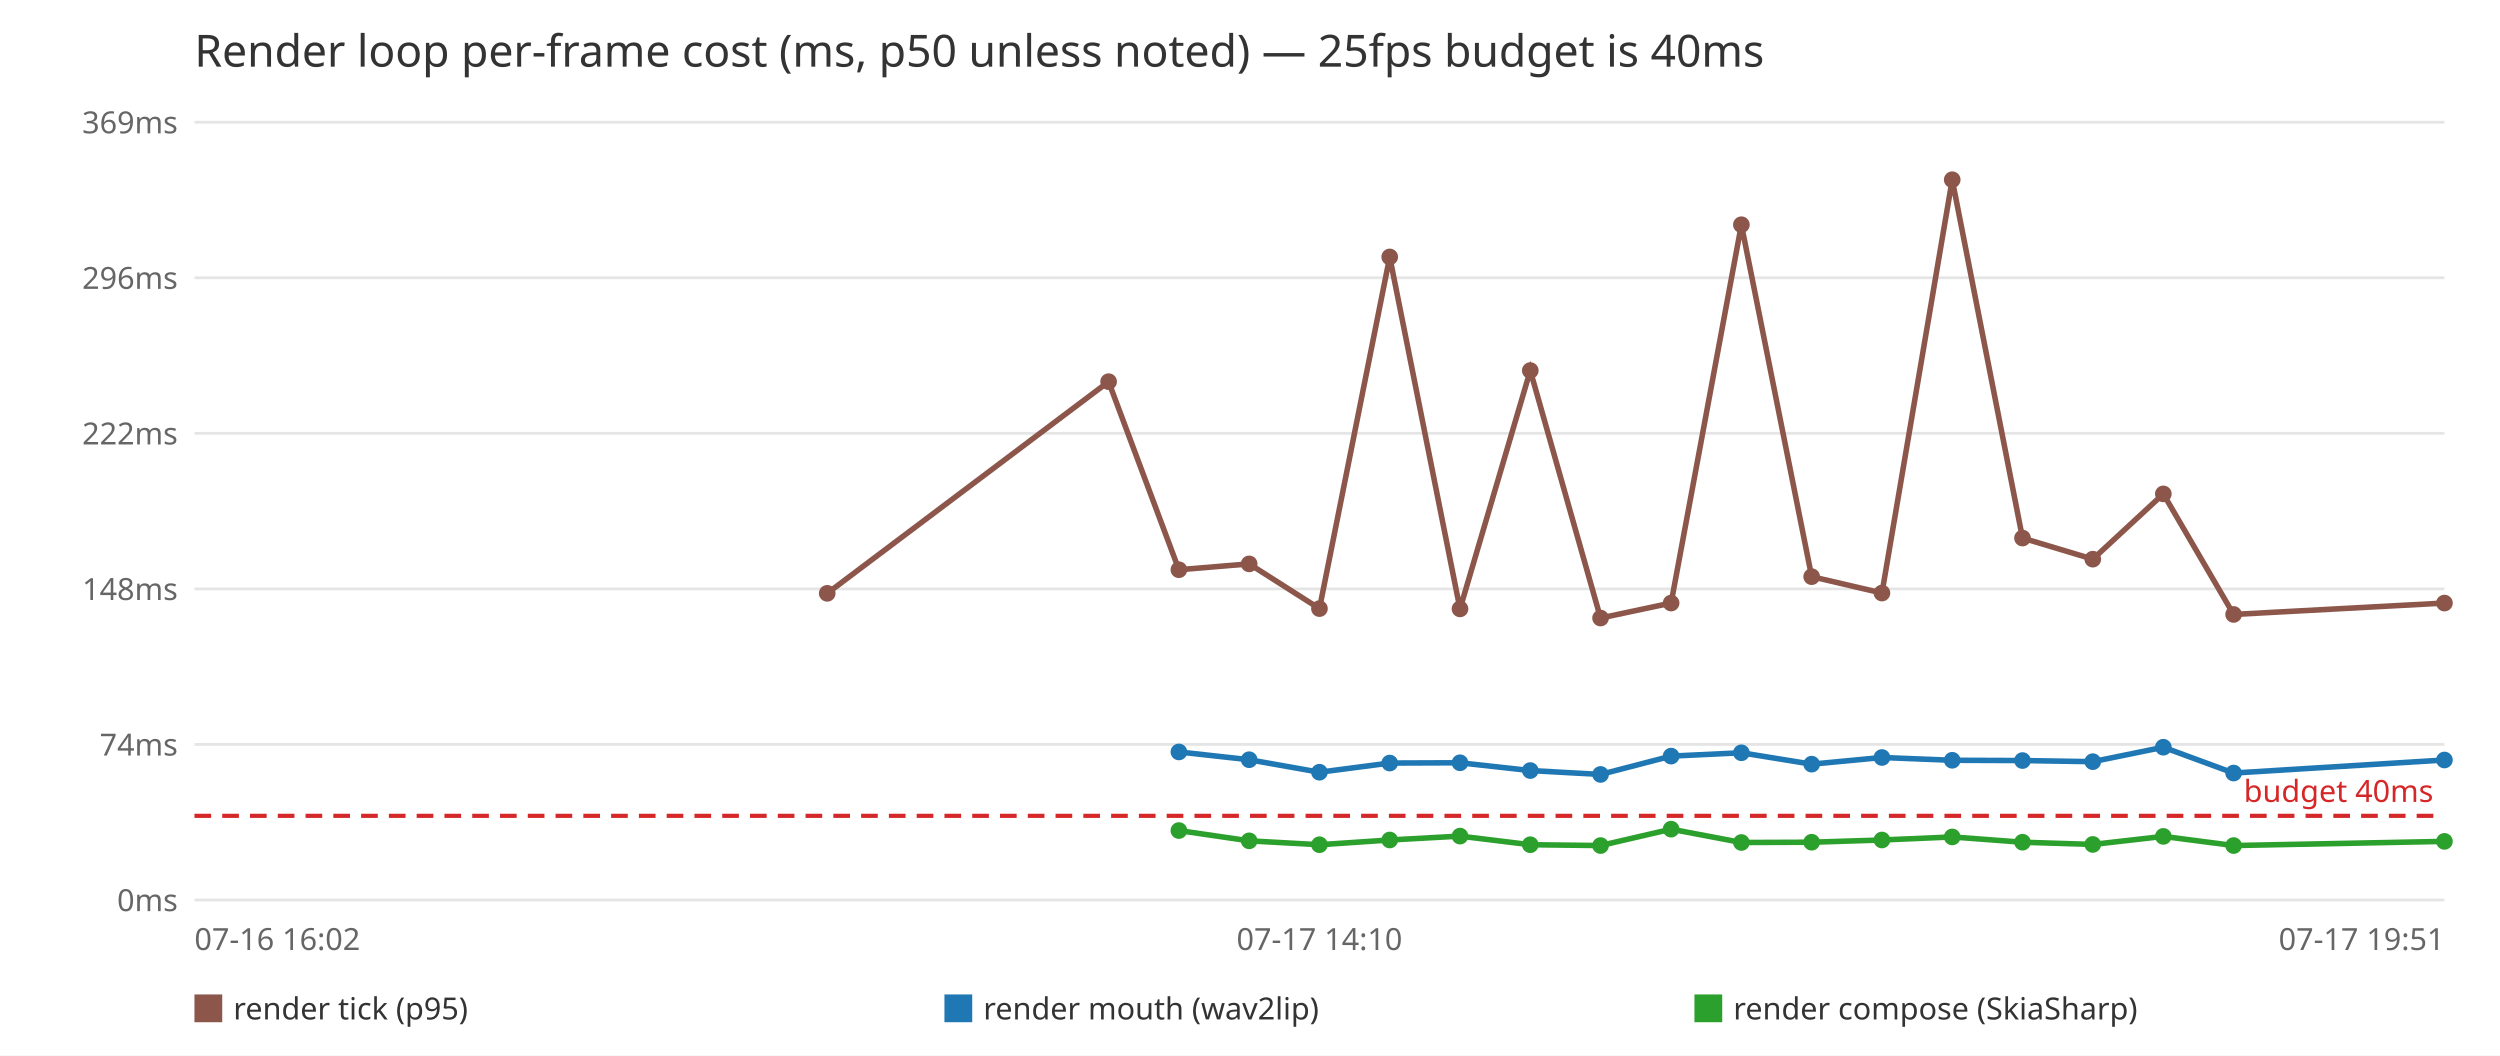
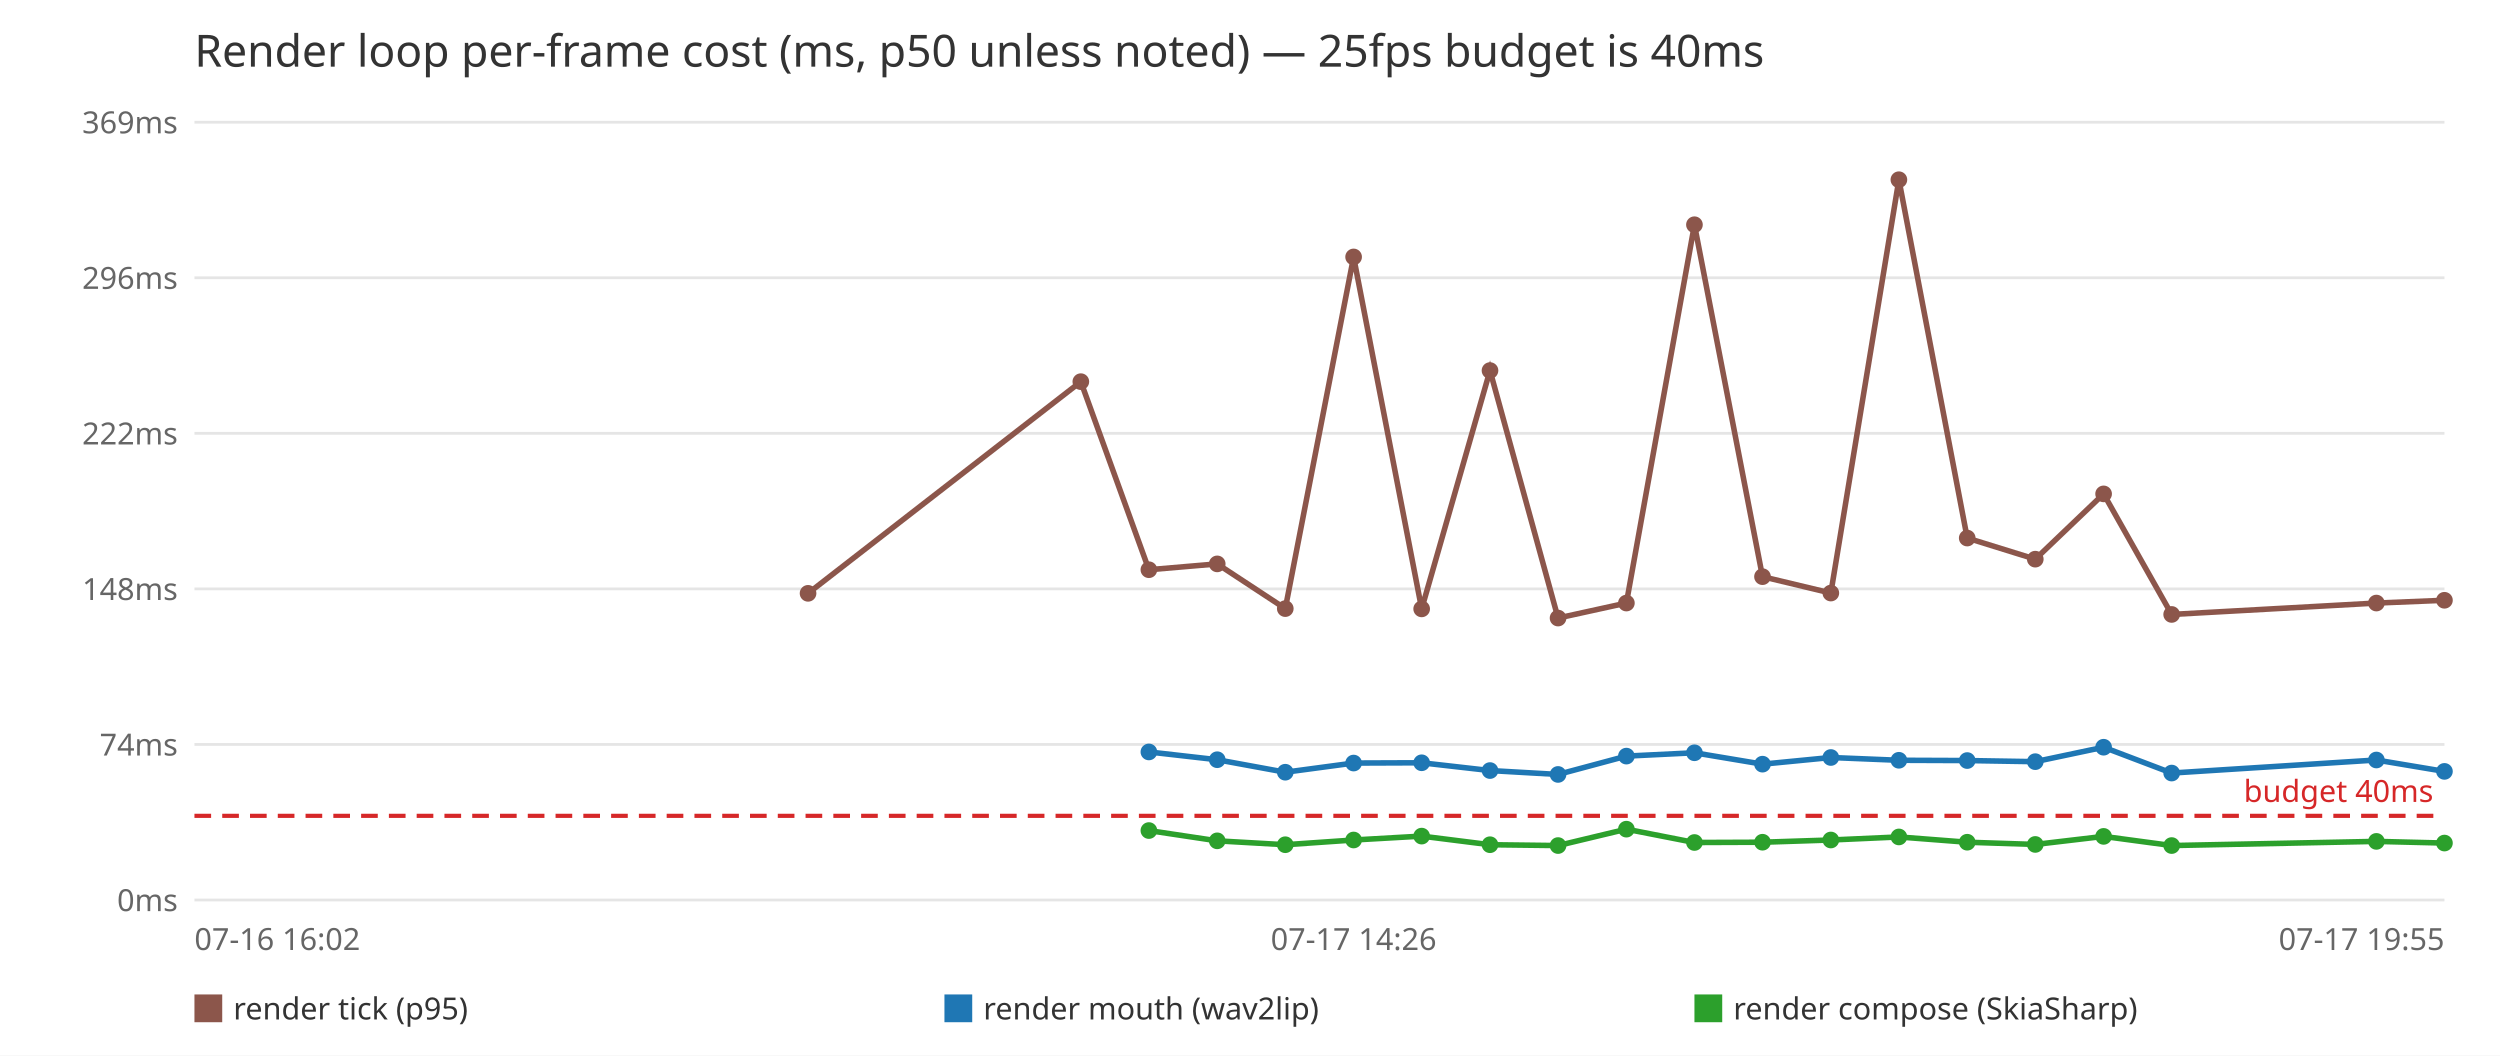
<svg xmlns="http://www.w3.org/2000/svg" width="900" height="380" viewBox="0 0 900 380" font-family="sans-serif">
  <rect width="900" height="380" fill="white" />
  <text x="70" y="24" font-size="16" fill="#333">Render loop per-frame cost (ms, p50 unless noted) — 25fps budget is 40ms</text>
  <line x1="70" y1="324.0" x2="880" y2="324.0" stroke="#e5e5e5" />
  <text x="64" y="328.0" font-size="11" fill="#666" text-anchor="end">0ms</text>
  <line x1="70" y1="268.0" x2="880" y2="268.0" stroke="#e5e5e5" />
  <text x="64" y="272.0" font-size="11" fill="#666" text-anchor="end">74ms</text>
  <line x1="70" y1="212.0" x2="880" y2="212.0" stroke="#e5e5e5" />
  <text x="64" y="216.0" font-size="11" fill="#666" text-anchor="end">148ms</text>
  <line x1="70" y1="156.0" x2="880" y2="156.0" stroke="#e5e5e5" />
  <text x="64" y="160.0" font-size="11" fill="#666" text-anchor="end">222ms</text>
  <line x1="70" y1="100.0" x2="880" y2="100.0" stroke="#e5e5e5" />
  <text x="64" y="104.0" font-size="11" fill="#666" text-anchor="end">296ms</text>
  <line x1="70" y1="44.0" x2="880" y2="44.0" stroke="#e5e5e5" />
  <text x="64" y="48.0" font-size="11" fill="#666" text-anchor="end">369ms</text>
  <line x1="70" y1="293.7" x2="880" y2="293.7" stroke="#d62728" stroke-width="1.5" stroke-dasharray="6,4" />
  <text x="876" y="288.7" font-size="11" fill="#d62728" text-anchor="end">budget 40ms</text>
  <text x="70.0" y="342" font-size="11" fill="#666" text-anchor="start">07-16 16:02</text>
-   <text x="475.0" y="342" font-size="11" fill="#666" text-anchor="middle">07-17 14:10</text>
-   <text x="880.0" y="342" font-size="11" fill="#666" text-anchor="end">07-17 19:51</text>
-   <polyline points="297.8,213.6 399.1,137.4 424.4,205.1 449.7,203.0 475.0,219.1 500.3,92.5 525.6,219.2 550.9,133.4 576.2,222.5 601.6,217.1 626.9,80.9 652.2,207.6 677.5,213.5 702.8,64.7 728.1,193.7 753.4,201.3 778.8,177.8 804.1,221.2 880.0,217.1" fill="none" stroke="#8c564b" stroke-width="2" />
-   <circle cx="297.8" cy="213.6" r="3" fill="#8c564b" />
-   <circle cx="399.1" cy="137.4" r="3" fill="#8c564b" />
-   <circle cx="424.4" cy="205.1" r="3" fill="#8c564b" />
-   <circle cx="449.7" cy="203.0" r="3" fill="#8c564b" />
-   <circle cx="475.0" cy="219.1" r="3" fill="#8c564b" />
-   <circle cx="500.3" cy="92.5" r="3" fill="#8c564b" />
-   <circle cx="525.6" cy="219.2" r="3" fill="#8c564b" />
-   <circle cx="550.9" cy="133.4" r="3" fill="#8c564b" />
-   <circle cx="576.2" cy="222.5" r="3" fill="#8c564b" />
-   <circle cx="601.6" cy="217.1" r="3" fill="#8c564b" />
-   <circle cx="626.9" cy="80.9" r="3" fill="#8c564b" />
-   <circle cx="652.2" cy="207.6" r="3" fill="#8c564b" />
-   <circle cx="677.5" cy="213.5" r="3" fill="#8c564b" />
-   <circle cx="702.8" cy="64.7" r="3" fill="#8c564b" />
-   <circle cx="728.1" cy="193.7" r="3" fill="#8c564b" />
-   <circle cx="753.4" cy="201.3" r="3" fill="#8c564b" />
-   <circle cx="778.8" cy="177.8" r="3" fill="#8c564b" />
-   <circle cx="804.1" cy="221.2" r="3" fill="#8c564b" />
-   <circle cx="880.0" cy="217.1" r="3" fill="#8c564b" />
+   <text x="487.3" y="342" font-size="11" fill="#666" text-anchor="middle">07-17 14:26</text>
+   <text x="880.0" y="342" font-size="11" fill="#666" text-anchor="end">07-17 19:55</text>
+   <polyline points="290.9,213.6 389.1,137.4 413.6,205.1 438.2,203.0 462.7,219.1 487.3,92.5 511.8,219.2 536.4,133.4 560.9,222.5 585.5,217.1 610.0,80.9 634.5,207.6 659.1,213.5 683.6,64.7 708.2,193.7 732.7,201.3 757.3,177.8 781.8,221.2 855.5,217.1 880.0,216.1" fill="none" stroke="#8c564b" stroke-width="2" />
+   <circle cx="290.9" cy="213.6" r="3" fill="#8c564b" />
+   <circle cx="389.1" cy="137.4" r="3" fill="#8c564b" />
+   <circle cx="413.6" cy="205.1" r="3" fill="#8c564b" />
+   <circle cx="438.2" cy="203.0" r="3" fill="#8c564b" />
+   <circle cx="462.7" cy="219.1" r="3" fill="#8c564b" />
+   <circle cx="487.3" cy="92.5" r="3" fill="#8c564b" />
+   <circle cx="511.8" cy="219.2" r="3" fill="#8c564b" />
+   <circle cx="536.4" cy="133.4" r="3" fill="#8c564b" />
+   <circle cx="560.9" cy="222.5" r="3" fill="#8c564b" />
+   <circle cx="585.5" cy="217.1" r="3" fill="#8c564b" />
+   <circle cx="610.0" cy="80.9" r="3" fill="#8c564b" />
+   <circle cx="634.5" cy="207.6" r="3" fill="#8c564b" />
+   <circle cx="659.1" cy="213.5" r="3" fill="#8c564b" />
+   <circle cx="683.6" cy="64.7" r="3" fill="#8c564b" />
+   <circle cx="708.2" cy="193.7" r="3" fill="#8c564b" />
+   <circle cx="732.7" cy="201.3" r="3" fill="#8c564b" />
+   <circle cx="757.3" cy="177.8" r="3" fill="#8c564b" />
+   <circle cx="781.8" cy="221.2" r="3" fill="#8c564b" />
+   <circle cx="855.5" cy="217.1" r="3" fill="#8c564b" />
+   <circle cx="880.0" cy="216.1" r="3" fill="#8c564b" />
  <rect x="70.0" y="358" width="10" height="10" fill="#8c564b" />
  <text x="84.0" y="367" font-size="11" fill="#333">render tick (p95)</text>
-   <polyline points="424.4,270.7 449.7,273.5 475.0,278.0 500.3,274.7 525.6,274.6 550.9,277.4 576.2,278.8 601.6,272.2 626.9,271.0 652.2,275.1 677.5,272.7 702.8,273.7 728.1,273.8 753.4,274.2 778.8,269.0 804.1,278.3 880.0,273.6" fill="none" stroke="#1f77b4" stroke-width="2" />
-   <circle cx="424.4" cy="270.7" r="3" fill="#1f77b4" />
-   <circle cx="449.7" cy="273.5" r="3" fill="#1f77b4" />
-   <circle cx="475.0" cy="278.0" r="3" fill="#1f77b4" />
-   <circle cx="500.3" cy="274.7" r="3" fill="#1f77b4" />
-   <circle cx="525.6" cy="274.6" r="3" fill="#1f77b4" />
-   <circle cx="550.9" cy="277.4" r="3" fill="#1f77b4" />
-   <circle cx="576.2" cy="278.8" r="3" fill="#1f77b4" />
-   <circle cx="601.6" cy="272.2" r="3" fill="#1f77b4" />
-   <circle cx="626.9" cy="271.0" r="3" fill="#1f77b4" />
-   <circle cx="652.2" cy="275.1" r="3" fill="#1f77b4" />
-   <circle cx="677.5" cy="272.7" r="3" fill="#1f77b4" />
-   <circle cx="702.8" cy="273.7" r="3" fill="#1f77b4" />
-   <circle cx="728.1" cy="273.8" r="3" fill="#1f77b4" />
-   <circle cx="753.4" cy="274.2" r="3" fill="#1f77b4" />
-   <circle cx="778.8" cy="269.0" r="3" fill="#1f77b4" />
-   <circle cx="804.1" cy="278.3" r="3" fill="#1f77b4" />
-   <circle cx="880.0" cy="273.6" r="3" fill="#1f77b4" />
+   <polyline points="413.6,270.7 438.2,273.5 462.7,278.0 487.3,274.7 511.8,274.6 536.4,277.4 560.9,278.8 585.5,272.2 610.0,271.0 634.5,275.1 659.1,272.7 683.6,273.7 708.2,273.8 732.7,274.2 757.3,269.0 781.8,278.3 855.5,273.6 880.0,277.7" fill="none" stroke="#1f77b4" stroke-width="2" />
+   <circle cx="413.6" cy="270.7" r="3" fill="#1f77b4" />
+   <circle cx="438.2" cy="273.5" r="3" fill="#1f77b4" />
+   <circle cx="462.7" cy="278.0" r="3" fill="#1f77b4" />
+   <circle cx="487.3" cy="274.7" r="3" fill="#1f77b4" />
+   <circle cx="511.8" cy="274.6" r="3" fill="#1f77b4" />
+   <circle cx="536.4" cy="277.4" r="3" fill="#1f77b4" />
+   <circle cx="560.9" cy="278.8" r="3" fill="#1f77b4" />
+   <circle cx="585.5" cy="272.2" r="3" fill="#1f77b4" />
+   <circle cx="610.0" cy="271.0" r="3" fill="#1f77b4" />
+   <circle cx="634.5" cy="275.1" r="3" fill="#1f77b4" />
+   <circle cx="659.1" cy="272.7" r="3" fill="#1f77b4" />
+   <circle cx="683.6" cy="273.7" r="3" fill="#1f77b4" />
+   <circle cx="708.2" cy="273.8" r="3" fill="#1f77b4" />
+   <circle cx="732.7" cy="274.2" r="3" fill="#1f77b4" />
+   <circle cx="757.3" cy="269.0" r="3" fill="#1f77b4" />
+   <circle cx="781.8" cy="278.3" r="3" fill="#1f77b4" />
+   <circle cx="855.5" cy="273.6" r="3" fill="#1f77b4" />
+   <circle cx="880.0" cy="277.7" r="3" fill="#1f77b4" />
  <rect x="340.0" y="358" width="10" height="10" fill="#1f77b4" />
  <text x="354.0" y="367" font-size="11" fill="#333">render mouth (wav2lip)</text>
-   <polyline points="424.4,299.0 449.7,302.7 475.0,304.1 500.3,302.4 525.6,301.0 550.9,304.1 576.2,304.4 601.6,298.5 626.9,303.3 652.2,303.2 677.5,302.4 702.8,301.3 728.1,303.2 753.4,304.0 778.8,301.1 804.1,304.4 880.0,302.9" fill="none" stroke="#2ca02c" stroke-width="2" />
-   <circle cx="424.4" cy="299.0" r="3" fill="#2ca02c" />
-   <circle cx="449.7" cy="302.7" r="3" fill="#2ca02c" />
-   <circle cx="475.0" cy="304.1" r="3" fill="#2ca02c" />
-   <circle cx="500.3" cy="302.4" r="3" fill="#2ca02c" />
-   <circle cx="525.6" cy="301.0" r="3" fill="#2ca02c" />
-   <circle cx="550.9" cy="304.1" r="3" fill="#2ca02c" />
-   <circle cx="576.2" cy="304.4" r="3" fill="#2ca02c" />
-   <circle cx="601.6" cy="298.5" r="3" fill="#2ca02c" />
-   <circle cx="626.9" cy="303.3" r="3" fill="#2ca02c" />
-   <circle cx="652.2" cy="303.2" r="3" fill="#2ca02c" />
-   <circle cx="677.5" cy="302.4" r="3" fill="#2ca02c" />
-   <circle cx="702.8" cy="301.3" r="3" fill="#2ca02c" />
-   <circle cx="728.1" cy="303.2" r="3" fill="#2ca02c" />
-   <circle cx="753.4" cy="304.0" r="3" fill="#2ca02c" />
-   <circle cx="778.8" cy="301.1" r="3" fill="#2ca02c" />
-   <circle cx="804.1" cy="304.4" r="3" fill="#2ca02c" />
-   <circle cx="880.0" cy="302.9" r="3" fill="#2ca02c" />
+   <polyline points="413.6,299.0 438.2,302.7 462.7,304.1 487.3,302.4 511.8,301.0 536.4,304.1 560.9,304.4 585.5,298.5 610.0,303.3 634.5,303.2 659.1,302.4 683.6,301.3 708.2,303.2 732.7,304.0 757.3,301.1 781.8,304.4 855.5,302.9 880.0,303.5" fill="none" stroke="#2ca02c" stroke-width="2" />
+   <circle cx="413.6" cy="299.0" r="3" fill="#2ca02c" />
+   <circle cx="438.2" cy="302.7" r="3" fill="#2ca02c" />
+   <circle cx="462.7" cy="304.1" r="3" fill="#2ca02c" />
+   <circle cx="487.3" cy="302.4" r="3" fill="#2ca02c" />
+   <circle cx="511.8" cy="301.0" r="3" fill="#2ca02c" />
+   <circle cx="536.4" cy="304.1" r="3" fill="#2ca02c" />
+   <circle cx="560.9" cy="304.4" r="3" fill="#2ca02c" />
+   <circle cx="585.5" cy="298.5" r="3" fill="#2ca02c" />
+   <circle cx="610.0" cy="303.3" r="3" fill="#2ca02c" />
+   <circle cx="634.5" cy="303.2" r="3" fill="#2ca02c" />
+   <circle cx="659.1" cy="302.4" r="3" fill="#2ca02c" />
+   <circle cx="683.6" cy="301.3" r="3" fill="#2ca02c" />
+   <circle cx="708.2" cy="303.2" r="3" fill="#2ca02c" />
+   <circle cx="732.7" cy="304.0" r="3" fill="#2ca02c" />
+   <circle cx="757.3" cy="301.1" r="3" fill="#2ca02c" />
+   <circle cx="781.8" cy="304.4" r="3" fill="#2ca02c" />
+   <circle cx="855.5" cy="302.9" r="3" fill="#2ca02c" />
+   <circle cx="880.0" cy="303.5" r="3" fill="#2ca02c" />
  <rect x="610.0" y="358" width="10" height="10" fill="#2ca02c" />
  <text x="624.0" y="367" font-size="11" fill="#333">render compose (SkiaSharp)</text>
</svg>
